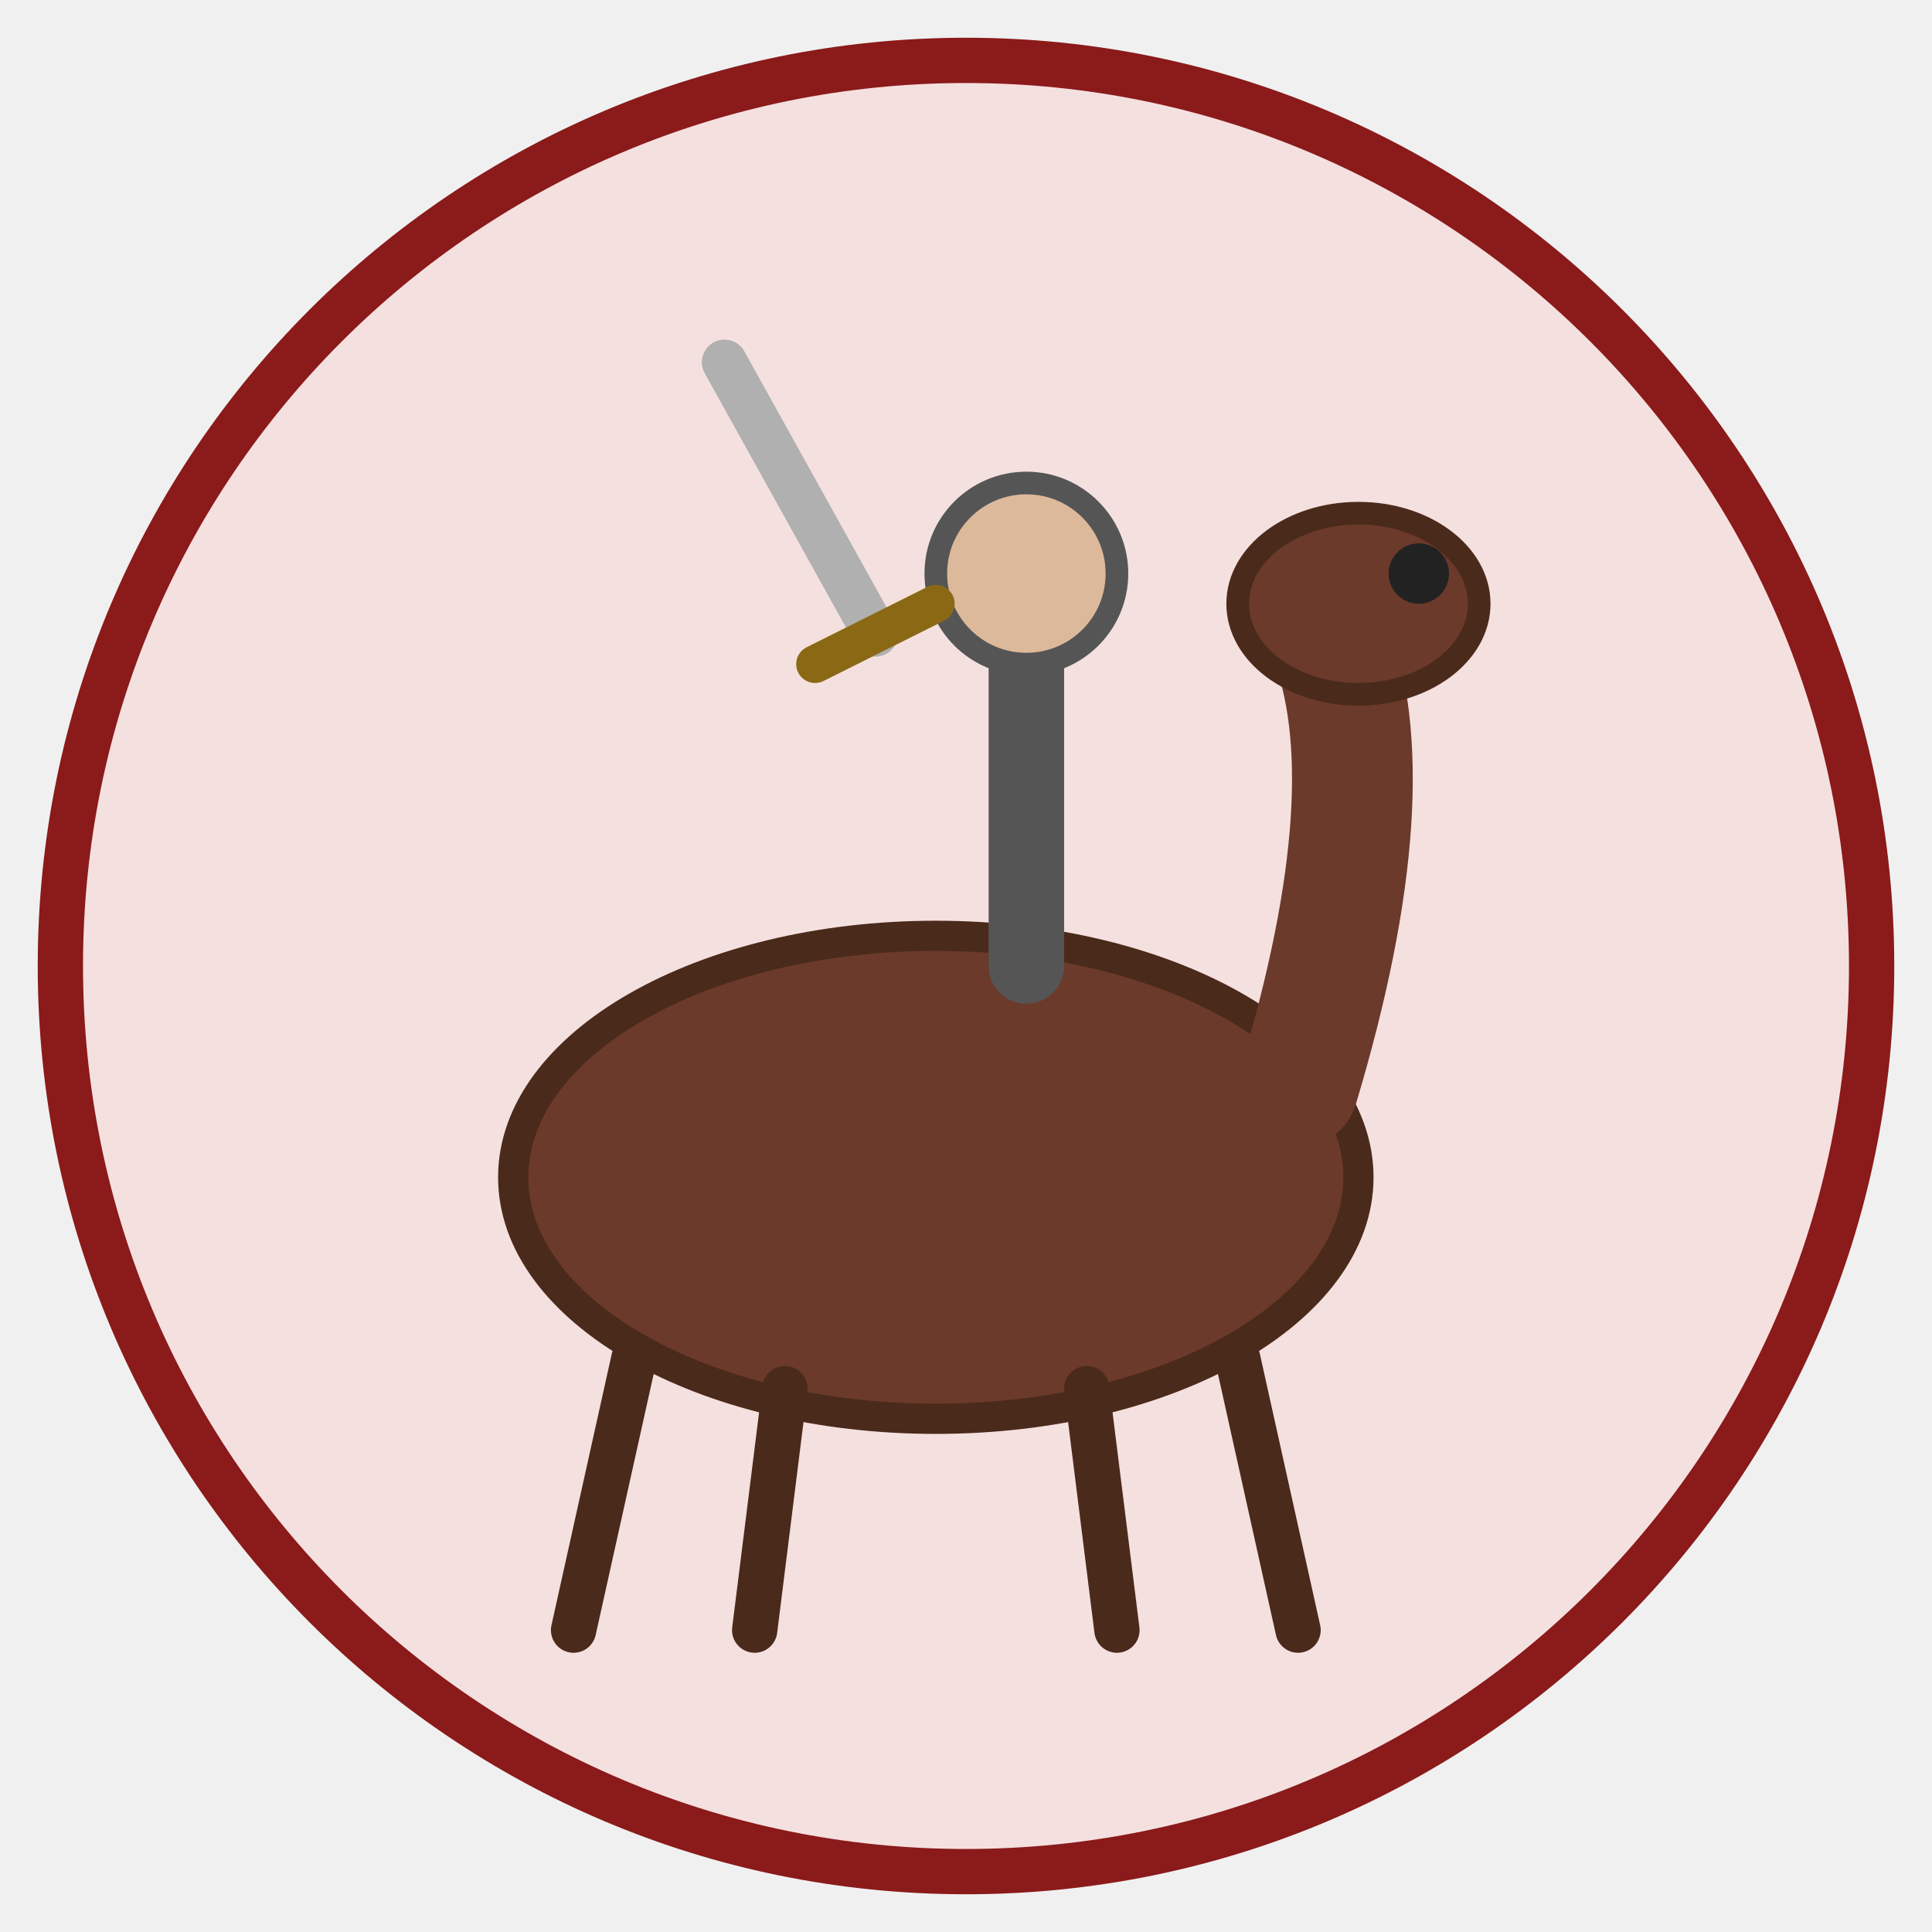
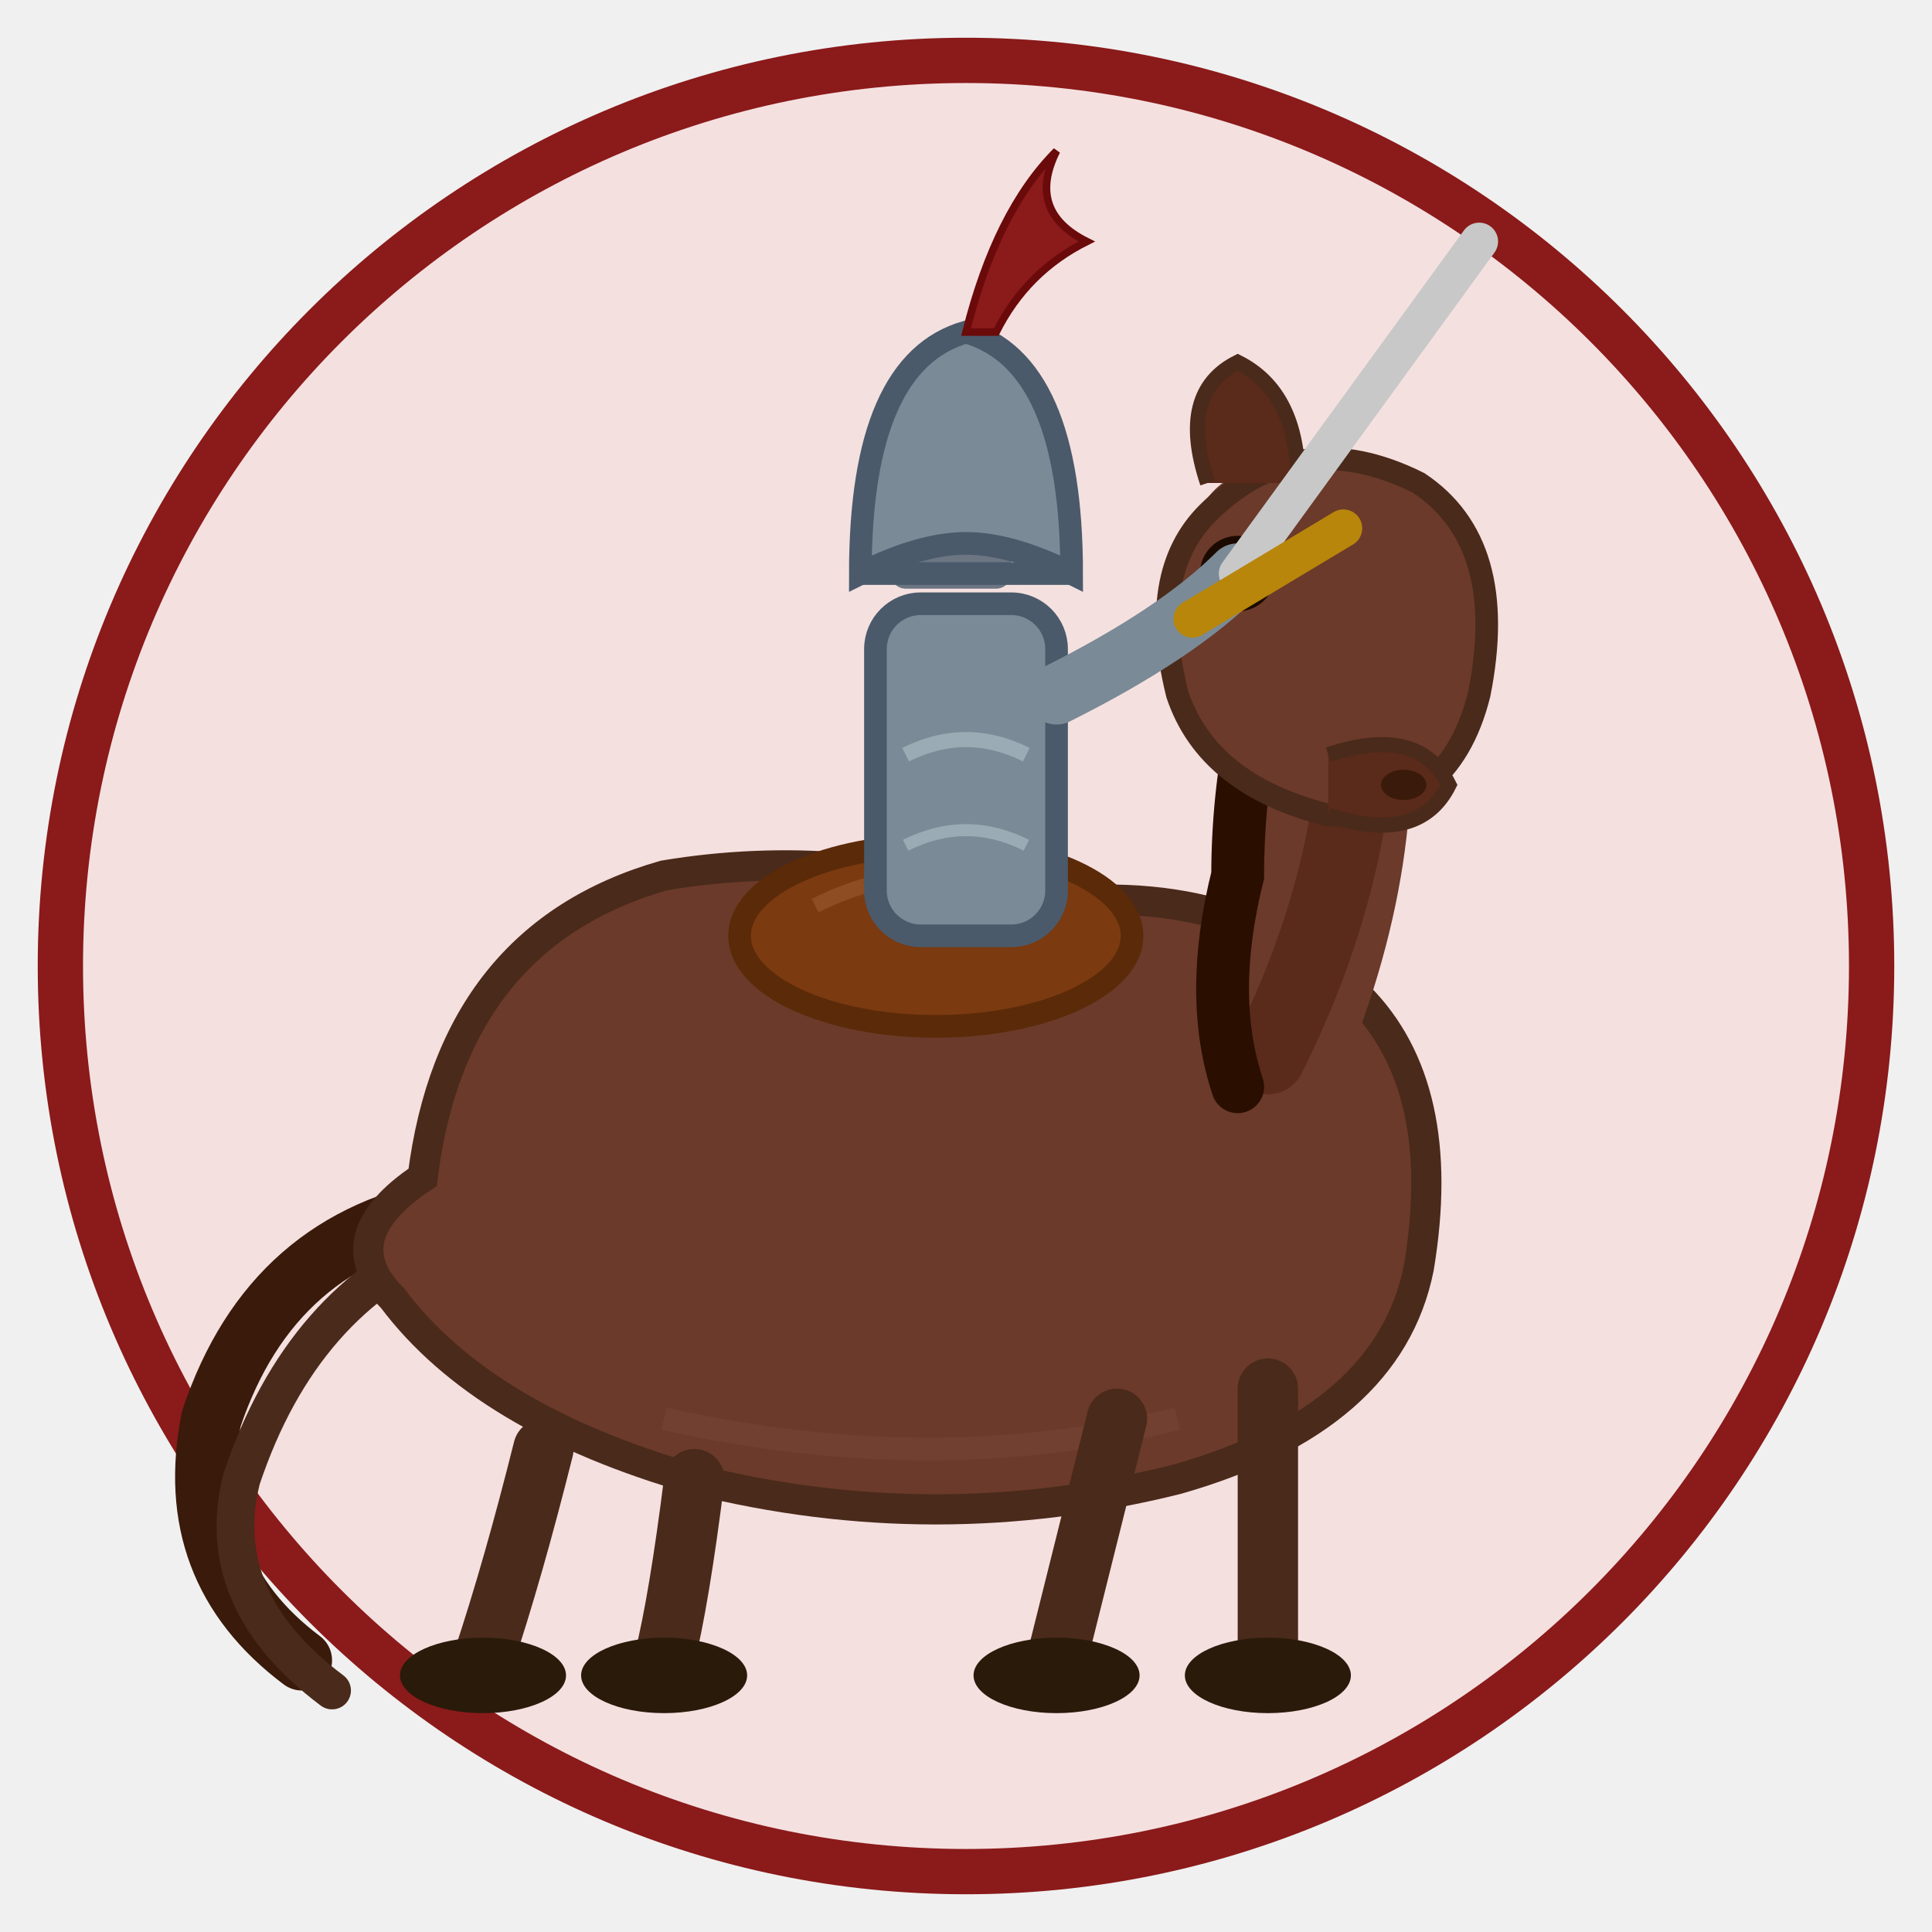
<svg xmlns="http://www.w3.org/2000/svg" viewBox="0 0 128 128" width="128" height="128">
  <circle cx="64" cy="64" r="60" fill="#F5E0E0" stroke="#8B1A1A" stroke-width="3" />
-   <ellipse cx="62" cy="78" rx="28" ry="16" fill="#6B3A2A" stroke="#4A2A1A" stroke-width="2" />
-   <line x1="42" y1="90" x2="38" y2="108" stroke="#4A2A1A" stroke-width="3" stroke-linecap="round" />
-   <line x1="52" y1="92" x2="50" y2="108" stroke="#4A2A1A" stroke-width="3" stroke-linecap="round" />
-   <line x1="72" y1="92" x2="74" y2="108" stroke="#4A2A1A" stroke-width="3" stroke-linecap="round" />
-   <line x1="82" y1="90" x2="86" y2="108" stroke="#4A2A1A" stroke-width="3" stroke-linecap="round" />
-   <path d="M86 72 Q92 52 88 42" fill="none" stroke="#6B3A2A" stroke-width="8" stroke-linecap="round" />
-   <ellipse cx="90" cy="40" rx="8" ry="6" fill="#6B3A2A" stroke="#4A2A1A" stroke-width="1.5" />
-   <circle cx="94" cy="38" r="2" fill="#222" />
-   <line x1="68" y1="64" x2="68" y2="44" stroke="#555" stroke-width="5" stroke-linecap="round" />
-   <circle cx="68" cy="38" r="6" fill="#DDB99B" stroke="#555" stroke-width="1.5" />
-   <line x1="58" y1="42" x2="48" y2="24" stroke="#B0B0B0" stroke-width="3" stroke-linecap="round" />
-   <line x1="54" y1="44" x2="62" y2="40" stroke="#8B6914" stroke-width="2.5" stroke-linecap="round" />
+   <path d="M30,80 Q18,82 14,94 Q12,104 20,110" fill="none" stroke="#3A1A0A" stroke-width="4" stroke-linecap="round" />
+   <path d="M30,82 Q20,86 16,98 Q14,106 22,112" fill="none" stroke="#4A2A1A" stroke-width="2.5" stroke-linecap="round" />
+   <path d="M28,78 Q30,62 44,58 Q56,56 68,60 Q82,58 90,66 Q96,72 94,84 Q92,94 78,98 Q62,102 46,98 Q32,94 26,86 Q22,82 28,78 Z" fill="#6B3A2A" stroke="#4A2A1A" stroke-width="2" />
+   <path d="M44,94 Q62,98 78,94" fill="none" stroke="#7A4535" stroke-width="1.5" opacity="0.5" />
+   <path d="M36,96 Q34,104 32,110" stroke="#4A2A1A" stroke-width="4" stroke-linecap="round" fill="none" />
+   <path d="M46,98 Q45,106 44,110" stroke="#4A2A1A" stroke-width="4" stroke-linecap="round" fill="none" />
+   <ellipse cx="32" cy="111" rx="5.5" ry="2.5" fill="#2A1A0A" />
+   <ellipse cx="44" cy="111" rx="5.5" ry="2.5" fill="#2A1A0A" />
+   <path d="M84,70 Q90,56 88,44 Q87,40 84,36" fill="none" stroke="#6B3A2A" stroke-width="10" stroke-linecap="round" />
+   <path d="M84,70 Q90,58 90,46" fill="none" stroke="#5A2A1A" stroke-width="5" stroke-linecap="round" />
+   <path d="M86,38 Q82,48 82,58 Q80,66 82,72" fill="none" stroke="#2A0E00" stroke-width="3.5" stroke-linecap="round" />
+   <path d="M80,34 Q86,28 94,32 Q100,36 98,46 Q96,54 88,54 Q80,52 78,46 Q76,38 80,34 Z" fill="#6B3A2A" stroke="#4A2A1A" stroke-width="1.5" />
+   <path d="M88,50 Q94,48 96,52 Q94,56 88,54" fill="#5A2A1A" stroke="#4A2A1A" stroke-width="1" />
+   <circle cx="82" cy="38" r="2.5" fill="#1A0A00" />
+   <circle cx="81.5" cy="37.5" r="1" fill="white" />
+   <ellipse cx="93" cy="52" rx="1.5" ry="1" fill="#3A1A0A" />
+   <path d="M80,32 Q78,26 82,24 Q86,26 86,32" fill="#5A2A1A" stroke="#4A2A1A" stroke-width="1" />
+   <path d="M74,94 Q72,102 70,110" stroke="#4A2A1A" stroke-width="4" stroke-linecap="round" fill="none" />
+   <path d="M84,92 Q84,100 84,110" stroke="#4A2A1A" stroke-width="4" stroke-linecap="round" fill="none" />
+   <ellipse cx="70" cy="111" rx="5.5" ry="2.5" fill="#2A1A0A" />
+   <ellipse cx="84" cy="111" rx="5.5" ry="2.5" fill="#2A1A0A" />
+   <ellipse cx="62" cy="62" rx="13" ry="6" fill="#7B3A10" stroke="#5B2A08" stroke-width="1.5" />
+   <path d="M54,60 Q62,56 70,60" fill="none" stroke="#9B5A30" stroke-width="1" opacity="0.6" />
+   <rect x="58" y="40" width="12" height="22" rx="3" fill="#7A8A96" stroke="#4A5A6A" stroke-width="1.5" />
+   <path d="M60,50 Q64,48 68,50" fill="none" stroke="#9AABB5" stroke-width="1" />
+   <path d="M60,56 Q64,54 68,56" fill="none" stroke="#9AABB5" stroke-width="0.8" />
+   <path d="M70,46 Q78,42 82,38" fill="none" stroke="#7A8A96" stroke-width="4" stroke-linecap="round" />
+   <line x1="82" y1="38" x2="98" y2="16" stroke="#C8C8C8" stroke-width="2.5" stroke-linecap="round" />
+   <line x1="79" y1="41" x2="89" y2="35" stroke="#B8860B" stroke-width="2.5" stroke-linecap="round" />
+   <path d="M57,38 Q57,24 64,22 Q71,24 71,38 Q67,36 64,36 Q61,36 57,38 Z" fill="#7A8A96" stroke="#4A5A6A" stroke-width="1.5" />
+   <path d="M57,38 L71,38" fill="none" stroke="#4A5A6A" stroke-width="1.5" />
+   <rect x="59" y="36" width="8" height="3" rx="1" fill="#4A5A6A" opacity="0.8" />
+   <path d="M64,22 Q66,14 70,10 Q68,14 72,16 Q68,18 66,22 Z" fill="#8B1A1A" stroke="#6B0A0A" stroke-width="0.5" />
</svg>
